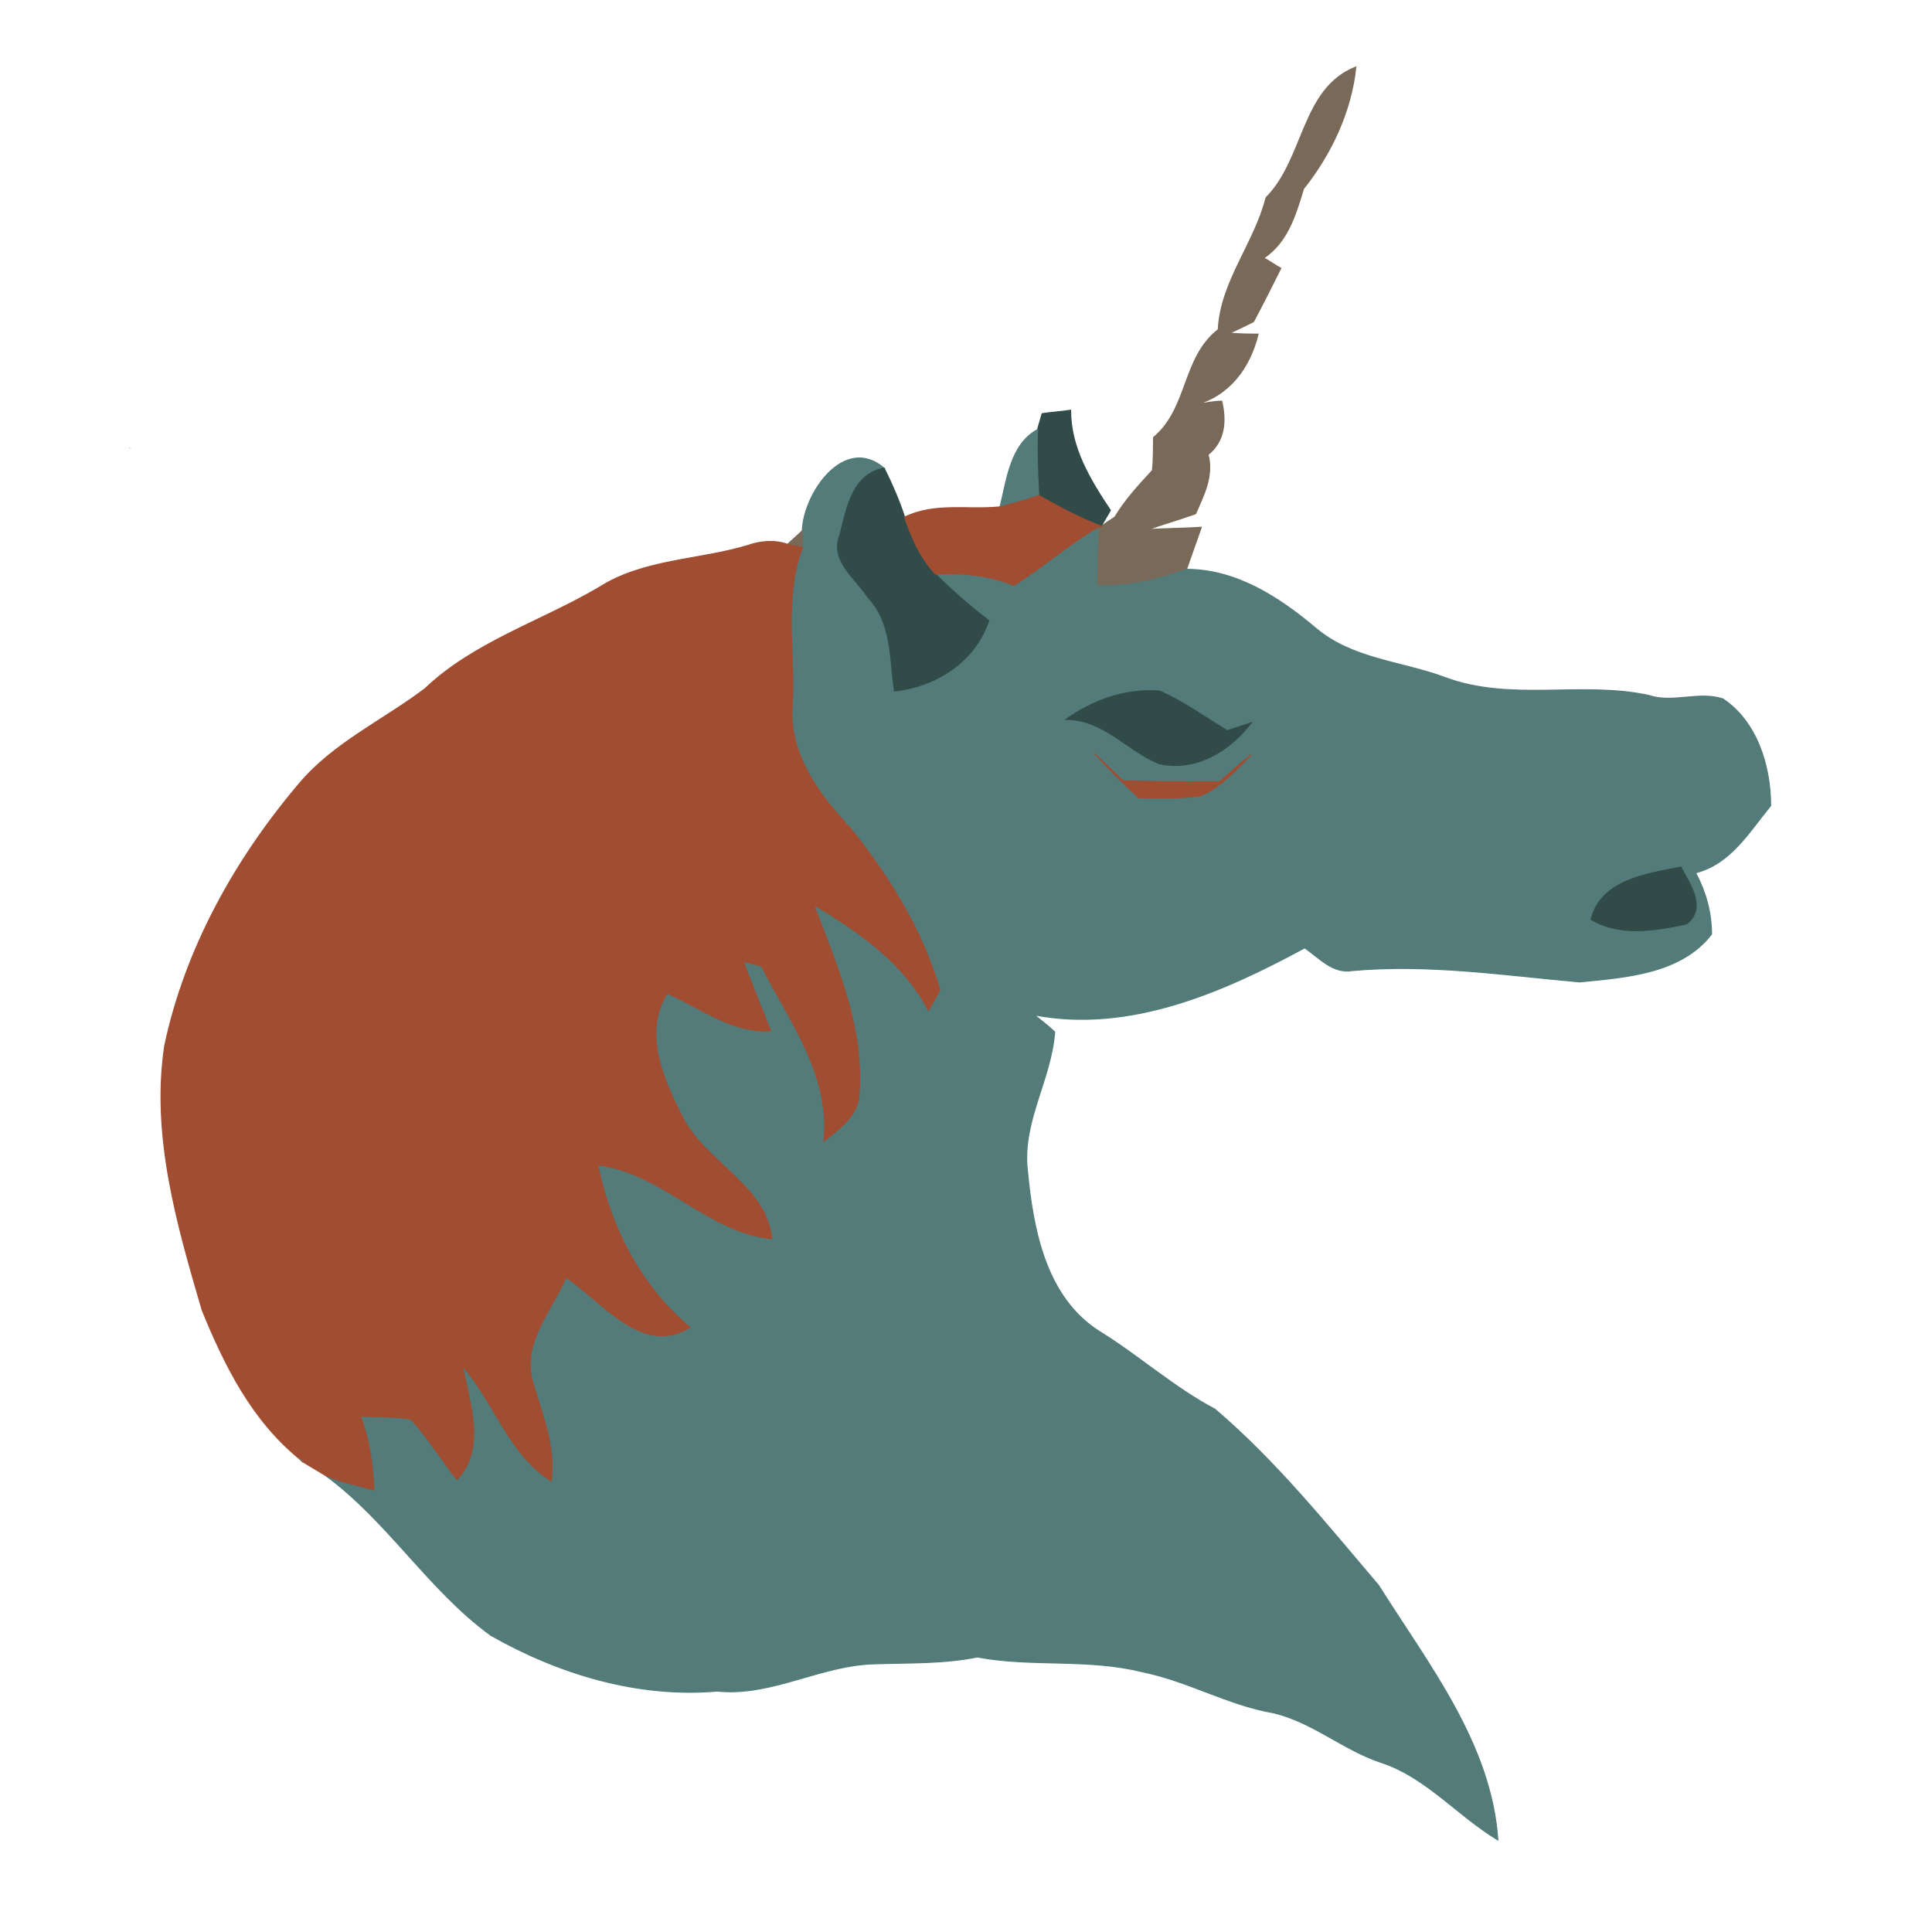
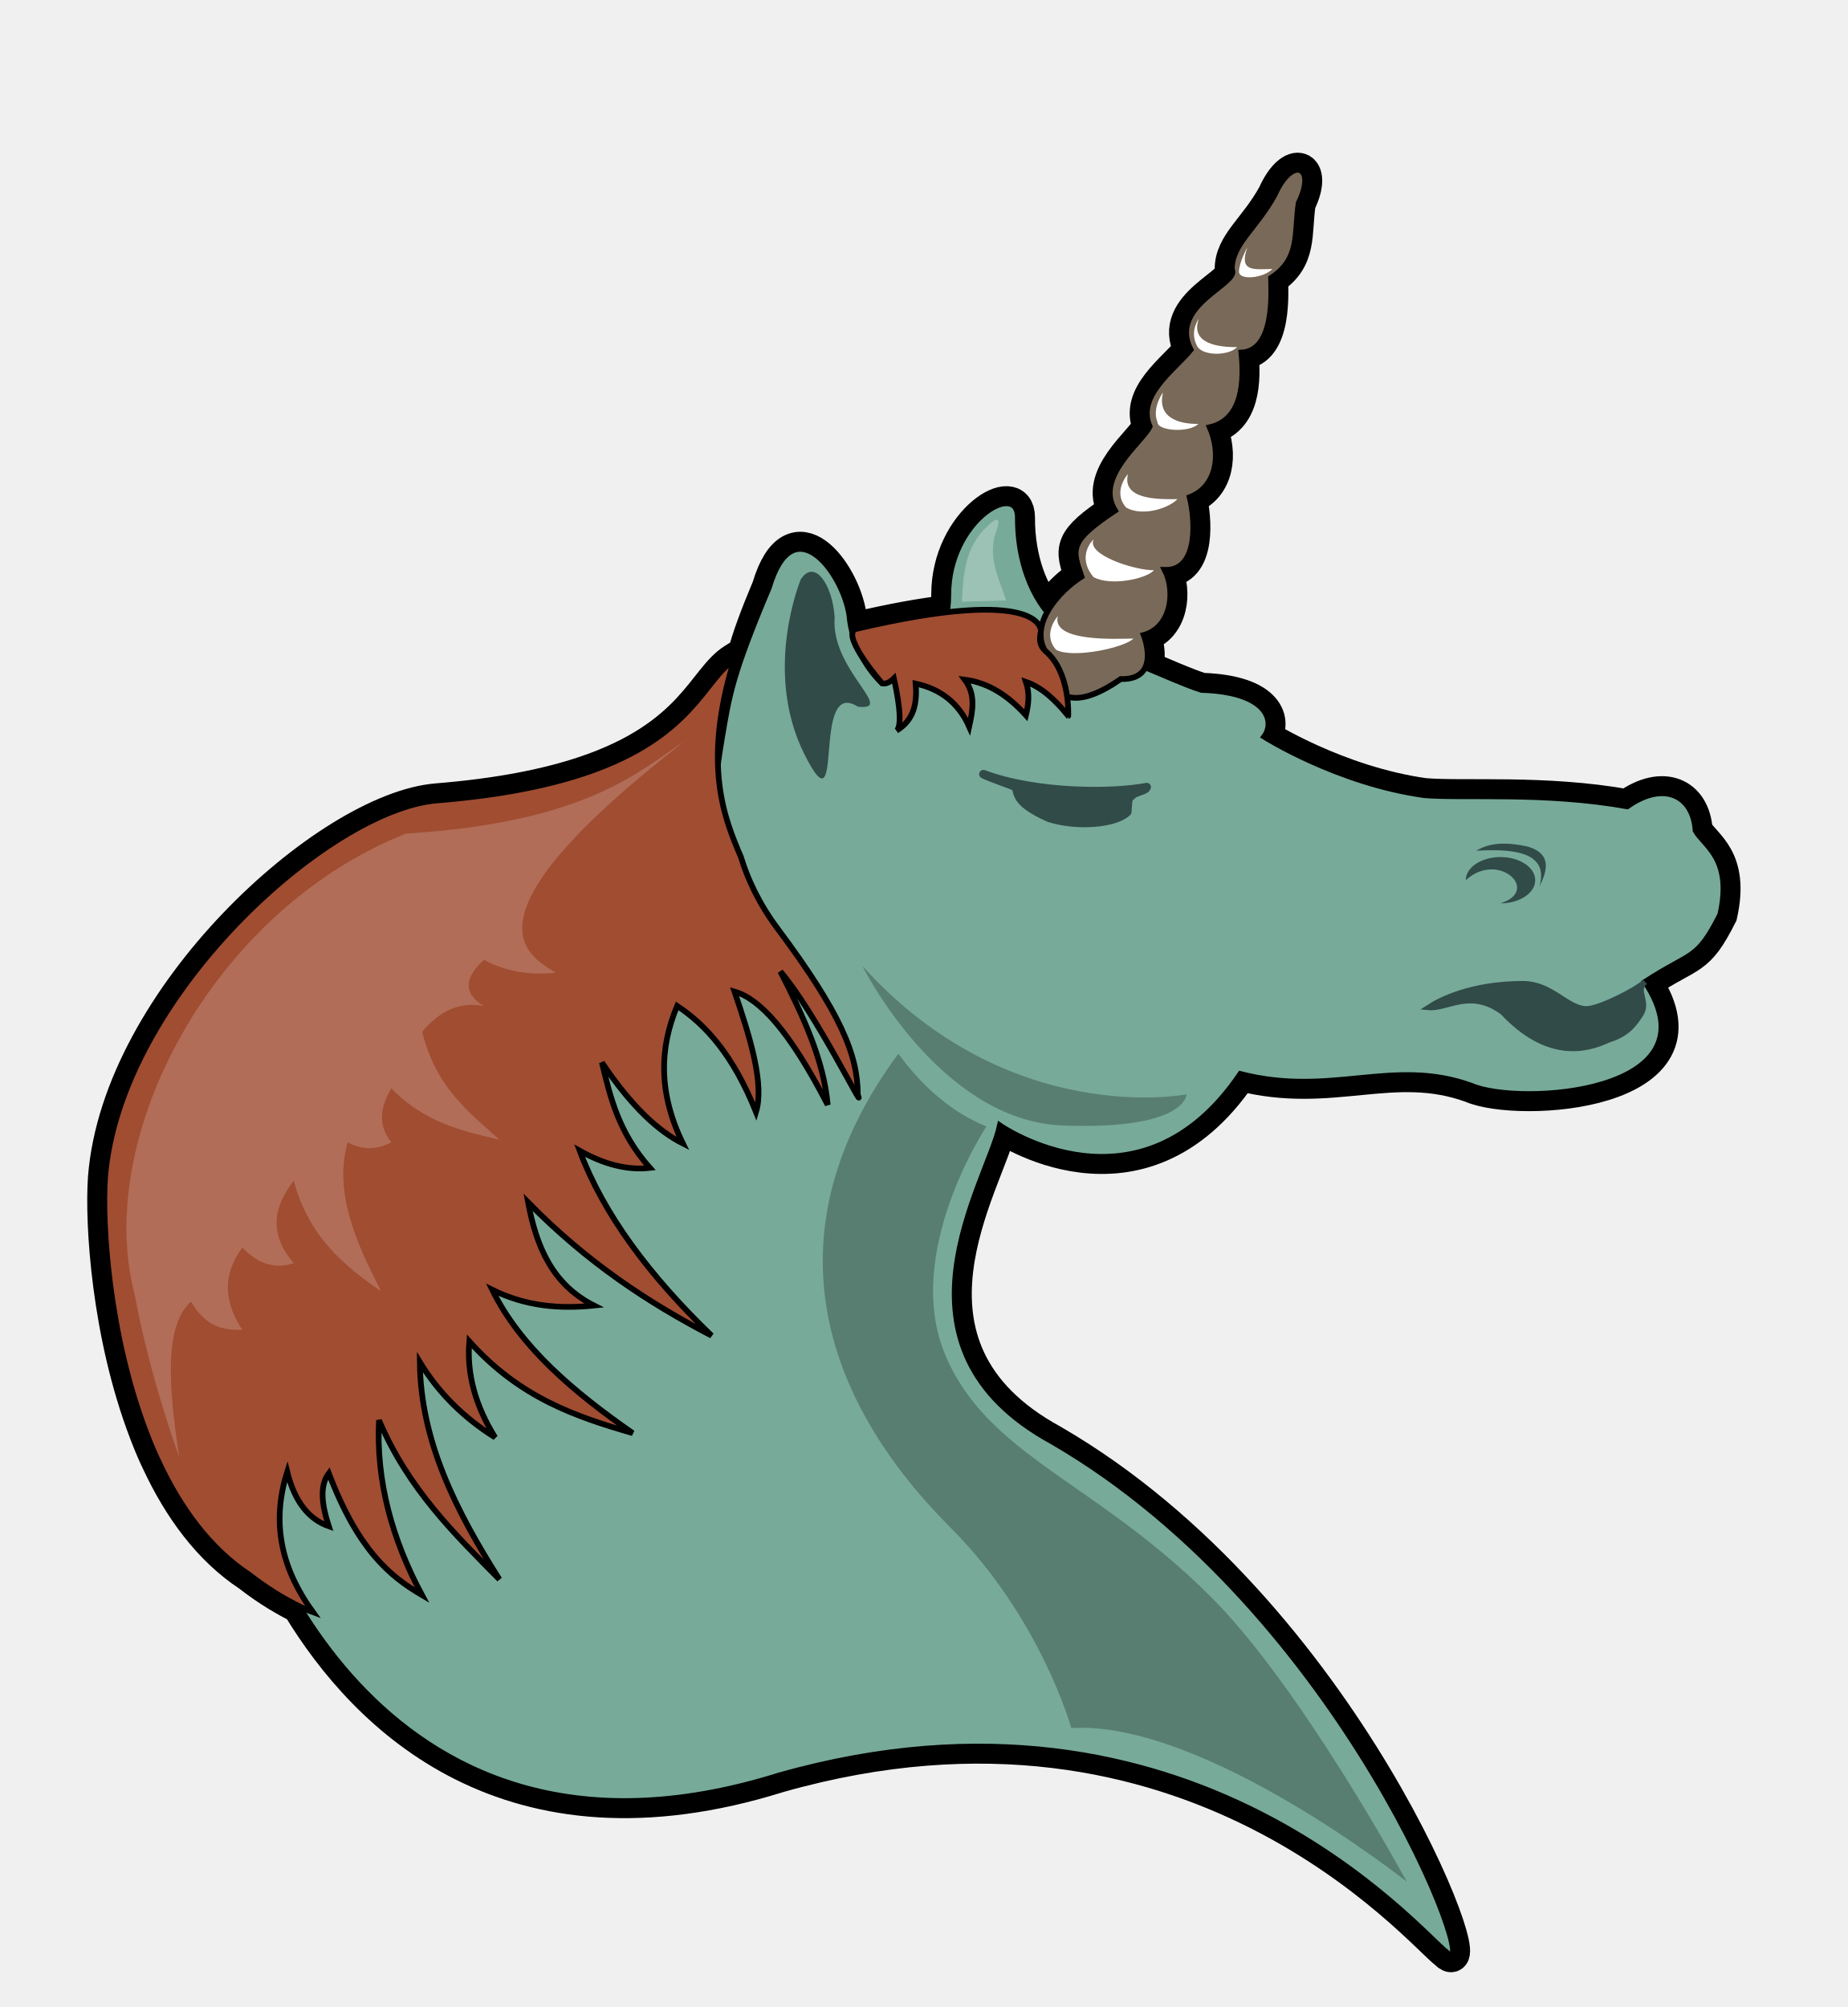
- <svg xmlns="http://www.w3.org/2000/svg" width="170pt" height="170pt" viewBox="0 0 170 170" version="1.1">
-   <path fill="#ffffff" stroke="#ffffff" stroke-width="0.094" d=" M 0.0 0.0 L 170.0 0.0 L 170.0 170.0 L 0.0 170.0 L 0.0 0.0 Z" />
-   <path fill="#796958" stroke="#796958" stroke-width="0.094" d=" M 111.4 17.4 C 114.8 14.0 114.5 7.8 119.3 5.9 C 118.9 9.8 117.1 13.6 114.7 16.6 C 114.0 18.9 113.3 21.3 111.2 22.7 C 111.6 22.9 112.3 23.4 112.7 23.6 C 111.9 25.2 111.1 26.8 110.3 28.3 C 109.7 28.6 108.7 29.1 108.2 29.3 C 108.8 29.4 110.1 29.4 110.7 29.4 C 110.0 32.3 108.2 34.8 105.2 35.6 C 105.8 35.5 106.9 35.3 107.5 35.3 C 107.9 37.0 107.8 38.8 106.3 40.0 C 106.8 41.9 105.9 43.6 105.2 45.2 C 103.8 45.7 102.4 46.1 101.0 46.6 C 102.6 46.5 104.1 46.5 105.7 46.4 C 105.4 47.3 104.7 49.2 104.4 50.1 C 101.9 51.0 99.2 51.7 96.5 51.5 C 96.5 49.8 96.6 48.1 96.6 46.4 L 96.9 46.3 C 97.2 46.1 97.8 45.7 98.1 45.5 C 99.0 44.0 100.2 42.7 101.4 41.4 C 101.5 40.7 101.5 39.2 101.5 38.5 C 104.6 35.9 104.0 31.5 107.2 29.0 C 107.4 24.8 110.4 21.4 111.4 17.4 Z" />
-   <path fill="#314b49" stroke="#314b49" stroke-width="0.094" d=" M 94.2 36.1 C 94.2 39.4 95.9 42.2 97.7 44.9 C 97.5 45.3 97.1 45.9 96.9 46.3 C 95.0 45.6 93.2 44.6 91.4 43.6 C 91.3 41.7 91.2 39.7 91.3 37.8 C 91.4 37.4 91.6 36.8 91.7 36.4 C 92.3 36.3 93.6 36.2 94.2 36.1 Z" />
-   <path fill="#537b79" stroke="#537b79" stroke-width="0.094" d=" M 88.0 44.6 C 88.6 42.2 88.9 39.1 91.3 37.8 C 91.2 39.7 91.3 41.7 91.4 43.6 C 90.3 44.0 89.2 44.3 88.0 44.6 Z" />
-   <path fill="#a04d32" stroke="#a04d32" stroke-width="0.094" d=" M 11.4 39.4 C 11.6 39.6 11.6 39.6 11.4 39.4 Z" />
-   <path fill="#537b79" stroke="#537b79" stroke-width="0.094" d=" M 70.6 46.7 C 70.7 43.4 74.3 38.2 77.8 41.2 C 75.0 41.7 74.5 44.7 73.9 47.1 C 73.0 49.3 75.3 50.9 76.4 52.6 C 78.5 54.8 78.3 58.0 78.7 60.8 C 82.4 60.4 85.8 58.2 87.0 54.6 C 85.3 53.3 83.8 52.0 82.3 50.5 C 84.6 50.4 87.0 50.6 89.2 51.5 C 91.8 49.9 94.0 47.9 96.6 46.4 C 96.6 48.1 96.5 49.8 96.5 51.5 C 99.2 51.7 101.9 51.0 104.4 50.1 C 108.8 50.1 112.6 52.6 115.8 55.3 C 119.0 58.0 123.3 58.2 127.1 59.6 C 132.9 61.8 139.2 59.9 145.1 61.2 C 147.2 61.9 149.5 60.8 151.6 61.5 C 154.6 63.5 155.8 67.4 155.8 70.9 C 153.9 73.2 152.3 76.0 149.2 76.8 C 150.1 78.5 150.6 80.3 150.6 82.2 C 147.9 85.7 143.0 86.0 139.0 86.4 C 132.3 85.8 125.7 84.8 119.0 85.4 C 117.3 85.7 116.1 84.3 114.8 83.4 C 107.6 87.3 99.4 90.9 91.0 89.3 C 91.5 89.7 92.4 90.4 92.8 90.8 C 92.5 95.0 89.9 98.7 90.4 103.0 C 90.9 108.2 92.0 114.2 96.8 117.2 C 100.2 119.3 103.3 122.1 106.9 124.0 C 112.3 128.6 116.7 134.1 121.3 139.5 C 125.7 146.5 131.2 153.4 131.8 161.9 C 128.3 159.8 125.5 156.4 121.6 155.1 C 118.2 154.0 115.5 151.5 112.0 150.7 C 108.0 150.0 104.5 147.9 100.5 147.1 C 95.7 145.9 90.8 146.7 86.0 145.8 C 83.0 146.4 80.0 146.3 77.0 146.4 C 72.2 146.5 67.9 149.3 63.1 148.8 C 56.1 149.4 49.2 147.3 43.2 143.9 C 37.7 139.9 34.1 133.8 28.6 129.8 C 29.9 130.4 31.5 130.7 32.9 131.1 C 32.8 128.9 32.5 126.6 31.7 124.6 C 33.2 124.7 34.7 124.6 36.2 124.9 C 37.7 126.6 38.9 128.5 40.2 130.2 C 42.8 127.4 41.3 123.5 40.7 120.2 C 43.5 123.4 44.8 128.0 48.5 130.3 C 48.9 127.3 47.7 124.5 46.9 121.7 C 45.8 118.3 48.5 115.4 49.8 112.4 C 53.0 114.5 56.5 119.4 60.7 116.8 C 56.4 113.2 53.7 108.0 52.6 102.5 C 58.3 103.2 62.2 108.4 67.9 109.0 C 67.4 104.3 62.2 102.4 60.1 98.4 C 58.4 95.1 56.5 90.9 58.7 87.4 C 61.7 88.7 64.4 90.9 67.8 90.7 C 67.0 88.7 66.2 86.7 65.4 84.6 C 65.8 84.7 66.6 84.9 67.0 85.0 C 69.5 89.9 73.1 94.6 72.5 100.4 C 73.9 99.3 75.6 98.1 75.6 96.1 C 76.0 90.3 73.6 84.9 71.6 79.6 C 75.6 82.0 79.5 84.7 81.7 88.9 C 82.0 88.4 82.5 87.5 82.7 87.1 C 81.1 81.7 78.1 76.9 74.6 72.6 C 74.5 72.6 74.4 72.5 74.4 72.4 C 71.8 69.6 69.4 66.1 69.7 62.1 C 70.0 57.5 68.9 52.7 70.6 48.2 C 70.6 47.8 70.6 47.1 70.6 46.7 Z" />
-   <path fill="#314b49" stroke="#314b49" stroke-width="0.094" d=" M 73.9 47.1 C 74.5 44.7 75.0 41.7 77.8 41.2 C 78.5 42.6 79.1 44.0 79.6 45.5 C 80.2 47.3 81.0 49.1 82.3 50.5 C 83.8 52.0 85.3 53.3 87.0 54.6 C 85.8 58.2 82.4 60.4 78.7 60.8 C 78.3 58.0 78.5 54.8 76.4 52.6 C 75.3 50.9 73.0 49.3 73.9 47.1 Z" />
-   <path fill="#a04d32" stroke="#a04d32" stroke-width="0.094" d=" M 88.0 44.6 C 89.2 44.3 90.3 44.0 91.4 43.6 C 93.2 44.6 95.0 45.6 96.9 46.3 L 96.6 46.4 C 94.0 47.9 91.8 49.9 89.2 51.5 C 87.0 50.6 84.6 50.4 82.3 50.5 C 81.0 49.1 80.2 47.3 79.6 45.5 C 82.3 44.2 85.2 44.9 88.0 44.6 Z" />
-   <path fill="#796958" stroke="#796958" stroke-width="0.094" d=" M 69.3 47.9 C 69.6 47.6 70.3 47.0 70.6 46.7 C 70.6 47.1 70.6 47.8 70.6 48.2 C 70.3 48.1 69.6 48.0 69.3 47.9 Z" />
-   <path fill="#a04d32" stroke="#a04d32" stroke-width="0.094" d=" M 65.8 48.0 C 66.9 47.6 68.2 47.5 69.3 47.9 C 69.6 48.0 70.3 48.1 70.6 48.2 C 68.9 52.7 70.0 57.5 69.7 62.1 C 69.4 66.1 71.8 69.6 74.4 72.4 C 74.4 72.5 74.5 72.6 74.6 72.6 C 78.1 76.9 81.1 81.7 82.7 87.1 C 82.5 87.5 82.0 88.4 81.7 88.9 C 79.5 84.7 75.6 82.0 71.6 79.6 C 73.6 84.9 76.0 90.3 75.6 96.1 C 75.6 98.1 73.9 99.3 72.5 100.4 C 73.1 94.6 69.5 89.9 67.0 85.0 C 66.6 84.9 65.8 84.7 65.4 84.6 C 66.2 86.7 67.0 88.7 67.8 90.7 C 64.4 90.9 61.7 88.7 58.7 87.4 C 56.5 90.9 58.4 95.1 60.1 98.4 C 62.2 102.4 67.4 104.3 67.9 109.0 C 62.2 108.4 58.3 103.2 52.6 102.5 C 53.7 108.0 56.4 113.2 60.7 116.8 C 56.5 119.4 53.0 114.5 49.8 112.4 C 48.5 115.4 45.8 118.3 46.9 121.7 C 47.7 124.5 48.9 127.3 48.5 130.3 C 44.8 128.0 43.5 123.4 40.7 120.2 C 41.3 123.5 42.8 127.4 40.2 130.2 C 38.9 128.5 37.7 126.6 36.2 124.9 C 34.7 124.6 33.2 124.7 31.7 124.6 C 32.5 126.6 32.8 128.9 32.9 131.1 C 31.5 130.7 29.9 130.4 28.6 129.8 C 28.1 129.5 27.1 128.9 26.6 128.6 L 26.5 128.5 L 26.4 128.4 C 22.2 125.0 19.8 120.2 17.8 115.3 C 15.6 107.8 13.3 99.9 14.5 92.0 C 16.3 83.5 20.7 75.6 26.3 69.0 C 29.3 65.4 33.7 63.4 37.4 60.6 C 41.7 56.5 47.6 54.7 52.7 51.7 C 56.6 49.2 61.5 49.3 65.8 48.0 Z" />
-   <path fill="#314b49" stroke="#314b49" stroke-width="0.094" d=" M 93.8 63.3 C 96.2 61.6 99.0 60.6 102.0 60.8 C 104.1 61.7 106.0 63.1 108.0 64.3 C 108.5 64.1 109.6 63.8 110.1 63.6 C 108.2 66.1 105.2 67.9 102.0 67.2 C 99.1 66.0 97.1 63.3 93.8 63.3 Z" />
-   <path fill="#a04d32" stroke="#a04d32" stroke-width="0.094" d=" M 96.3 66.3 C 97.1 67.1 98.0 67.9 98.8 68.7 C 101.6 68.8 104.5 68.8 107.3 68.8 C 108.2 68.0 109.1 67.2 110.1 66.4 C 108.8 67.7 107.5 69.2 105.7 70.0 C 103.9 70.3 102.0 70.2 100.2 70.2 C 98.8 68.9 97.5 67.6 96.3 66.3 Z" />
-   <path fill="#796958" stroke="#796958" stroke-width="0.094" d=" M 74.4 72.4 C 74.4 72.5 74.5 72.6 74.6 72.6 C 74.5 72.6 74.4 72.5 74.4 72.4 Z" />
-   <path fill="#314b49" stroke="#314b49" stroke-width="0.094" d=" M 140.0 80.9 C 140.9 77.4 144.9 76.9 147.9 76.3 C 148.7 77.8 150.2 79.9 148.4 81.3 C 145.6 81.9 142.5 82.4 140.0 80.9 Z" />
-   <path fill="#796958" stroke="#796958" stroke-width="0.094" d=" M 26.4 128.4 L 26.5 128.5 L 26.6 128.6 C 26.6 128.5 26.5 128.4 26.4 128.4 Z" />
+ <svg xmlns="http://www.w3.org/2000/svg" version="1.1" x="0px" y="0px" width="162px" height="176px" viewBox="-7.65 -13.389 162 176" enable-background="new -7.65 -13.389 162 176" xml:space="preserve">
+   <defs>
+ </defs>
+   <path fill="#A04D32" stroke="#000000" stroke-width="3" d="M141.044,59.449c-0.205-3.15-2.842-4.366-5.993-2.125  c-7.219-1.297-14.305-0.687-17.8-0.981c-7.662-1.073-14.041-5.128-14.041-5.128c0.932-1.239,0.486-3.917-5.498-4.101  c-1.646-0.542-3.336-1.327-4.933-1.979c0.544-1.145-0.133-2.836-0.133-2.836c2.435-0.672,2.808-3.842,1.848-5.709  c3.106,0.084,2.612-4.718,2.183-6.381c2.435-0.923,2.771-3.831,1.763-6.129c2.938-0.671,3.022-4.114,2.771-6.548  c3.022-0.168,2.603-5.457,2.603-6.549c2.604-1.679,2.016-3.946,2.425-6.573c1.605-3.25-0.577-4.173-2.116-0.71  c-1.651,3.001-3.769,4.311-3.75,6.528c0.755,1.259-5.625,3.106-3.61,7.052c-1.428,1.763-4.785,4.03-3.592,6.733  c-0.606,1.326-4.888,4.433-3.041,7.371c-4.029,2.687-3.789,3.335-2.938,5.793c-1.147,0.736-2.318,1.862-2.995,3.094  c-1.319-1.568-2.603-4.429-2.584-8.294c0-3.275-6.099,0.318-6.099,6.784c0,0.556-0.057,1.061-0.135,1.542  c-2.11,0.243-4.751,0.707-8.08,1.494c-0.106,0.073-0.157,0.186-0.182,0.316c-0.131-0.485-0.231-1.001-0.277-1.553  c-0.582-3.79-4.934-9.56-7.057-2.434c-1.096,2.611-1.74,4.392-2.115,5.789v0c0,0-0.336,0.226-0.957,0.61  c-2.619,1.622-3.562,6.686-13.075,9.883c-3.211,1.079-7.4,1.945-12.959,2.395C21.107,57.576,2.789,74.117,1.562,89.9  c-0.283,3.964,0.31,13.737,3.596,22.31c0.002,0.006,0.003,0.014,0.005,0.02c0.015,0.042,0.032,0.081,0.048,0.122  c0.052,0.134,0.103,0.267,0.156,0.398c0.28,0.718,0.579,1.405,0.895,2.062c1.885,4.028,4.46,7.59,7.934,9.882  c1.764,1.376,3.342,2.258,4.372,2.762c5.907,9.749,18.442,22.252,42.075,14.859c36.255-10.284,56.263,13.809,58.568,15.5  c3.399,3.433-8.786-29.835-34.587-44.788c-15.253-8.322-5.678-22.656-4.585-27.718c0,0,12.227,8.557,21.087-4.52  c8.004,2.062,13.367-1.462,20.251,1.03c4.183,1.833,21.77,0.726,15.234-9.104c4.11-2.683,4.544-1.815,6.6-5.9  C144.315,61.863,141.808,60.803,141.044,59.449z M70.751,46.15c-0.041,0.018-0.086,0.04-0.125,0.056  c0.039-0.034,0.075-0.062,0.115-0.102C70.744,46.118,70.748,46.136,70.751,46.15z M57.338,50.673  c-0.073,0.429-0.143,0.829-0.212,1.216c0.037-0.832,0.085-1.714,0.143-2.646C57.293,49.678,57.319,50.147,57.338,50.673z   M68.031,44.34c0.746,1.124,1.662,2.179,1.662,2.179S68.818,45.729,68.031,44.34z" />
+   <path fill="#77AA99" stroke="#000000" stroke-width="0.5" d="M14.093,117.635c0,0,10.021,36.105,46.549,24.68  c36.255-10.284,56.263,13.809,58.568,15.5c3.399,3.433-8.786-29.835-34.587-44.788c-15.253-8.322-5.678-22.656-4.585-27.718  c0,0,12.227,8.557,21.087-4.52c8.004,2.062,13.367-1.462,20.251,1.03c4.183,1.833,21.77,0.726,15.234-9.104  c4.11-2.683,4.544-1.815,6.6-5.9c1.105-4.952-1.402-6.011-2.166-7.366c-0.205-3.15-2.842-4.366-5.993-2.125  c-7.219-1.297-14.305-0.687-17.8-0.981c-7.662-1.073-14.041-5.128-14.041-5.128c0.932-1.239,0.486-3.917-5.498-4.101  c-3.287-1.082-6.752-3.136-9.288-3.162c-2.567,0-2.914-2.537-2.914-2.537c-1.606-0.87-3.924-4.252-3.899-9.438  c0-3.275-6.099,0.318-6.099,6.784s-5.818,7.758-5.818,7.758s-2.549-2.281-2.855-5.958c-0.582-3.79-4.934-9.56-7.057-2.434  c-3.226,7.646-3.485,9.43-4.115,13.154c-1.31,7.711-0.345,8.012-0.345,8.012L22.498,82.723L14.093,117.635z" />
+   <path fill="#314B49" stroke="#314B49" stroke-width="0.75" stroke-linecap="round" stroke-linejoin="round" d="M91.756,56.215  c1.548-0.562,0.896-0.415,1.152-0.581c-2.959,0.575-9.635,0.614-14.317-1.133c0.392,0.23,2.568,0.962,2.845,1.128  c0.218,0.715,0.1,1.438,2.932,2.709c2.559,0.793,5.845,0.461,6.835-0.529C91.312,56.125,91.329,56.744,91.756,56.215z" />
+   <path fill="#314B49" stroke="#314B49" stroke-width="0.5" d="M124.124,75.361c-2.829-2.085-4.881-0.264-6.469-0.413  c0.99-0.645,3.762-2.062,8.245-2.062c2.532,0,3.879,2.196,5.57,2.207c1.141,0.007,4.472-1.71,5.14-2.378  c-0.969,0.838,0.454,1.755-0.489,3.003c-0.282,0.359-0.837,1.511-2.663,2.051C131.408,78.74,128.047,79.531,124.124,75.361z" />
+   <path fill="#314B49" d="M62.577,37.415c0,0-3.355,7.996,0.312,15.329s0.522-6.829,4.688-4.162c3.397,0.385-2.387-3.215-2.033-7.819  C65.368,37.871,63.774,35.569,62.577,37.415z" />
+   <path fill="#314B49" d="M126.981,63.799c0,1.121-1.363,2.03-3.045,2.03c3.573-1.121-0.201-4.653-3.045-2.03  c0-1.121,1.363-2.03,3.045-2.03S126.981,62.678,126.981,63.799z" />
+   <path fill="#314B49" d="M121.814,61.215c3.772-0.231,6.336,0.323,5.536,3.138c0.548-1.126,1.292-2.83-1.046-3.507  C124.558,60.458,123.005,60.468,121.814,61.215z" />
+   <path fill="#A04D32" stroke="#000000" stroke-width="0.5" d="M67.574,82.616c0-3.521-1.509-7.166-7.04-14.583  c-1.635-2.192-2.62-4.336-3.211-6.275c-1.401-3.295-3.426-8.019-0.613-17.233c0,0,0.621-0.384,0,0  c-2.619,1.622-3.562,6.686-13.075,9.883c-3.211,1.079-7.4,1.945-12.959,2.395C21.107,57.576,2.789,74.117,1.562,89.9  c-0.283,3.964,0.31,13.737,3.596,22.31c0.002,0.006,0.003,0.014,0.005,0.02c0.015,0.042,0.032,0.081,0.048,0.122  c0.052,0.134,0.103,0.267,0.156,0.398c0.28,0.718,0.579,1.405,0.895,2.062c1.885,4.028,4.46,7.59,7.934,9.882  c3.084,2.404,5.606,3.306,5.606,3.306c-2.588-3.578-3.77-7.562-2.263-12.32c0.651,2.637,1.903,4.162,3.646,4.777  c-0.615-1.884-0.827-3.549,0-4.651c2.567,6.734,5.353,9.031,8.171,10.686c-2.631-4.914-4.032-10.005-3.771-15.337  c2.569,6.028,6.596,9.945,10.56,13.954c-3.78-5.966-6.911-12.104-6.977-19.046c1.693,2.778,3.935,4.932,6.6,6.601  c-1.683-2.709-2.505-5.51-2.263-8.423c4.424,4.945,9.361,6.607,14.332,8.046c-5.197-3.625-9.843-7.537-12.32-12.572  c2.972,1.464,5.948,1.693,8.926,1.383c-3.706-1.872-5.069-5.252-5.783-9.052c5.177,5.279,10.587,8.827,16.091,11.692  c-5.456-5.26-9.479-10.65-11.566-16.218c2.1,1.18,4.157,1.736,6.16,1.509c-2.766-3.124-3.465-6.182-4.211-9.241  c2.637,3.916,4.959,6.022,7.103,7.103c-2.189-4.482-2.034-8.432-0.503-12.068c2.524,1.675,4.902,4.295,6.915,9.303  c0.731-2.386-0.447-6.364-1.886-10.56c2.175,0.622,4.779,3.351,8.171,9.932c-0.33-3.865-2.139-7.775-4.148-11.692  C63.813,75.316,68.343,84.519,67.574,82.616z" />
+   <path fill="#796958" stroke="#000000" stroke-width="0.5" d="M83.915,43.558c0,0-0.252,7.472,6.717,2.603  c3.61,0.084,2.015-3.862,2.015-3.862c2.435-0.672,2.808-3.842,1.848-5.709c3.106,0.084,2.612-4.718,2.183-6.381  c2.435-0.923,2.771-3.831,1.763-6.129c2.938-0.671,3.022-4.114,2.771-6.548c3.022-0.168,2.603-5.457,2.603-6.549  c2.604-1.679,2.016-3.946,2.425-6.573c1.605-3.25-0.577-4.173-2.116-0.71c-1.651,3.001-3.769,4.311-3.75,6.528  c0.755,1.259-5.625,3.106-3.61,7.052c-1.428,1.763-4.785,4.03-3.592,6.733c-0.606,1.326-4.888,4.433-3.041,7.371  c-4.029,2.687-3.789,3.335-2.938,5.793C85.038,38.557,82.784,41.308,83.915,43.558z" />
+   <path fill="#FFFFFF" d="M101.739,8.295c0,0-0.735,1.324-0.735,2.133s2.185,0.568,2.927-0.227  C102.306,10.225,100.966,10.49,101.739,8.295z" />
+   <path fill="#FFFFFF" d="M97.478,14.565c0,0-0.812,1.068-0.183,2.316c0.392,0.98,2.807,0.962,3.549,0.167  C99.219,17.072,96.704,16.761,97.478,14.565z" />
+   <path fill="#FFFFFF" d="M94.343,21.02c0,0-0.998,1.346-0.492,2.602c0,0.809,2.838,0.956,3.58,0.161  C95.806,23.805,93.786,23.294,94.343,21.02z" />
+   <path fill="#FFFFFF" d="M91.266,28.182c0,0-1.403,1.542-0.149,2.945c1.438,0.809,3.744,0.049,4.486-0.746  C93.978,30.403,90.709,30.457,91.266,28.182z" />
+   <path fill="#FFFFFF" d="M88.261,33.903c0,0-1.575,1.414-0.02,3.312c1.438,0.809,4.57,0.198,5.312-0.597  C91.929,36.642,87.564,35.272,88.261,33.903z" />
+   <path fill="#FFFFFF" d="M85.114,40.644c0,0-1.403,1.542-0.149,2.945c1.438,0.809,6.036-0.186,6.778-0.981  C90.118,42.631,84.558,42.919,85.114,40.644z" />
+   <path fill="#A04D32" stroke="#000000" stroke-width="0.5" d="M83.997,43.672c-0.45-0.45-0.534-0.896-0.367-1.718  c0,0,0.369-4.107-16.333-0.158c-1.072,0.74,2.396,4.722,2.396,4.722s0.418,0.215,1.047-0.415c0.253,1.123,0.852,4.081,0.233,4.579  c1.245-0.771,1.868-1.946,1.676-4.125c2.122,0.461,3.742,1.64,4.692,3.779c0.304-1.4,0.603-2.799-0.384-4.126  c2.182,0.285,3.88,1.496,5.362,3.124c0.221-0.933,0.354-1.883,0-2.931c1.391,0.473,2.587,1.607,3.71,2.988  C86.03,49.391,86.24,45.529,83.997,43.672z" />
+   <path opacity="0.26" d="M67.975,71.318c0,0,6.761,13.59,17.595,13.991s10.834-2.73,10.834-2.73S80.877,85.627,67.975,71.318z" />
+   <path opacity="0.26" d="M71.13,79.012c2.279,3.104,4.856,5.221,7.722,6.382c0,0-7.365,11.108-3.611,20.023  s13.125,11.053,23.321,21.249c7.942,7.942,17.158,24.961,17.158,24.961s-17.834-14.176-29.42-13.479c0,0-2.687-9.668-10.585-17.566  C64.471,109.337,59.547,94.707,71.13,79.012z" />
+   <path opacity="0.18" fill="#FFFFFF" d="M52.362,51.627c-3.874,2.501-8.419,7.096-24.415,8.083  C10.898,66.494,0.514,86.395,4.17,100.174c1.348,7.317,3.891,14.18,3.891,14.18c-0.887-5.919-1.383-11.397,1.033-13.599  c1.435,2.384,2.969,2.468,4.507,2.479c-1.59-2.404-1.788-4.808,0-7.212c1.489,1.525,2.992,1.881,4.507,1.353  c-2.128-2.449-1.867-4.848,0-7.211c1.388,5.022,4.462,7.453,7.662,9.689c-2.208-4.333-4.166-8.672-2.93-13.07  c1.323,0.729,2.595,0.644,3.831,0c-1.257-1.576-0.925-3.153,0-4.732c2.947,3.04,6.213,3.724,9.465,4.507  c-2.661-2.454-5.543-4.527-6.761-9.465c1.501-1.811,3.269-2.685,5.408-2.253c-1.901-1.167-1.65-2.543,0-4.057  c2.089,1.104,4.195,1.352,6.31,1.127C38.286,70.23,32.669,66.916,52.362,51.627z" />
+   <path opacity="0.27" fill="#FFFFFF" d="M78.923,32.771c0.996-0.963,1.146-0.65,0.854,0.285c-0.982,2.36,0.353,4.647,0.797,6.206  l-3.871,0.114C76.811,37.105,76.95,34.582,78.923,32.771z" />
</svg>
